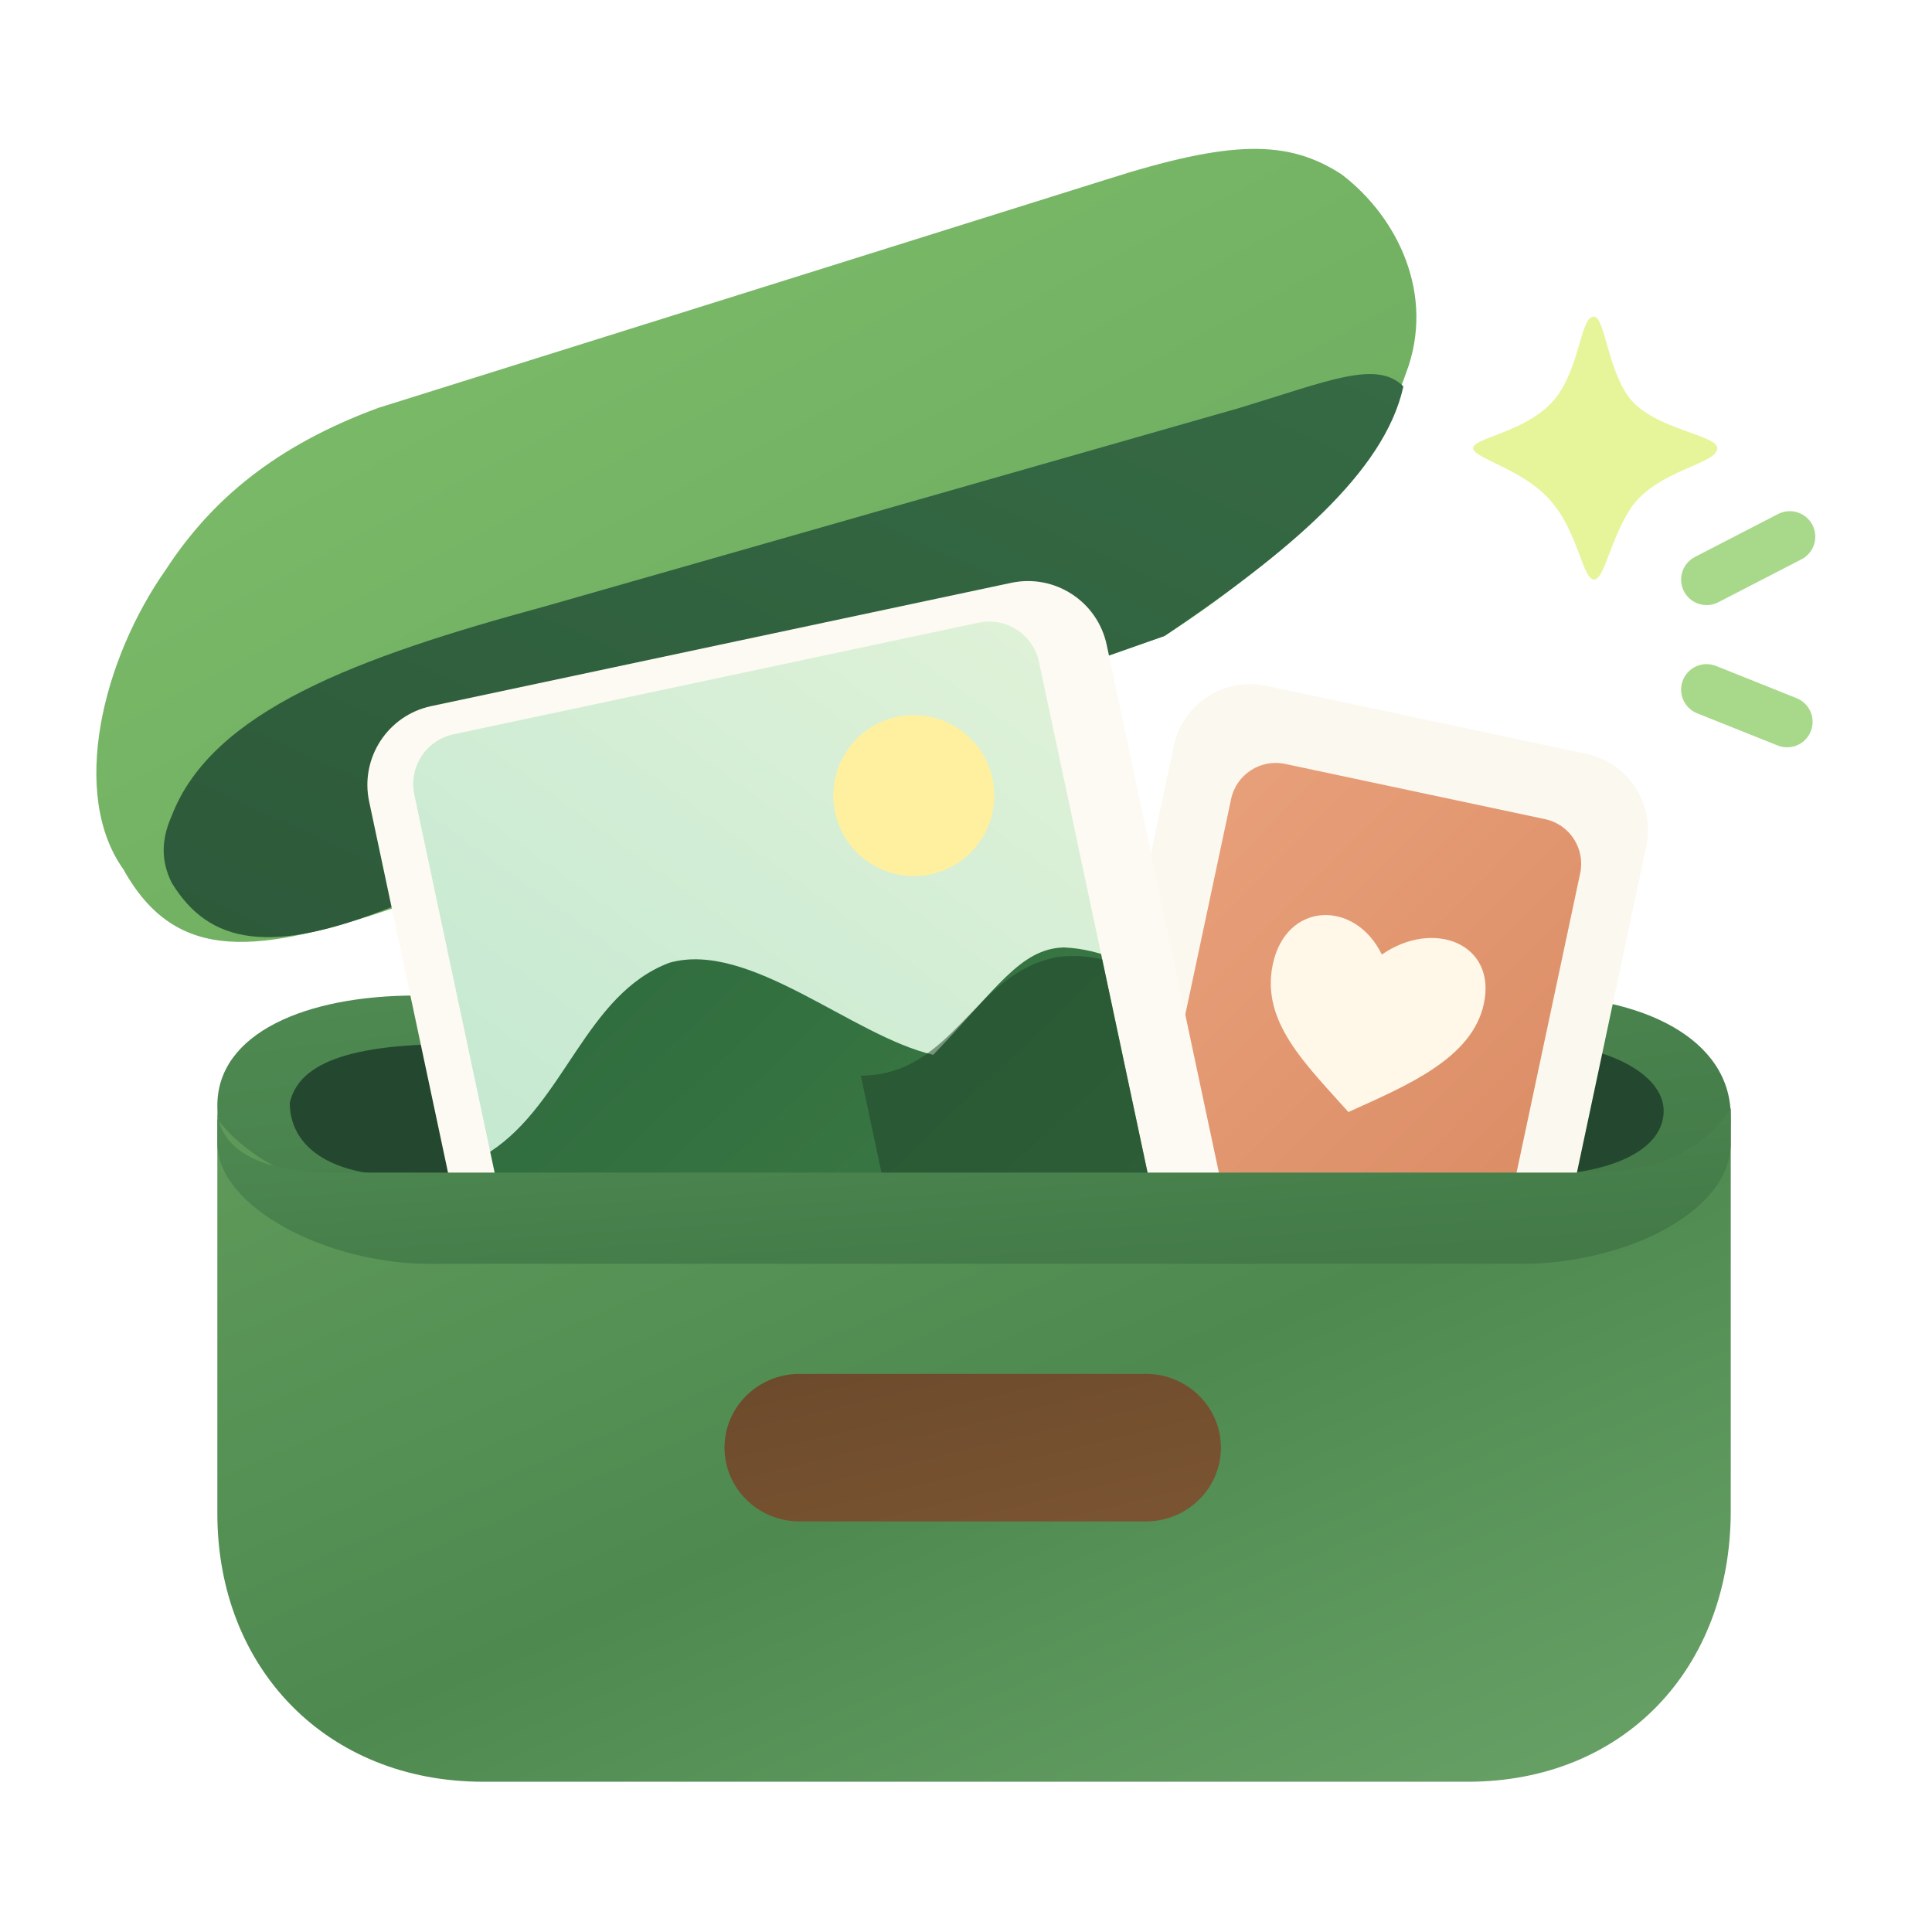
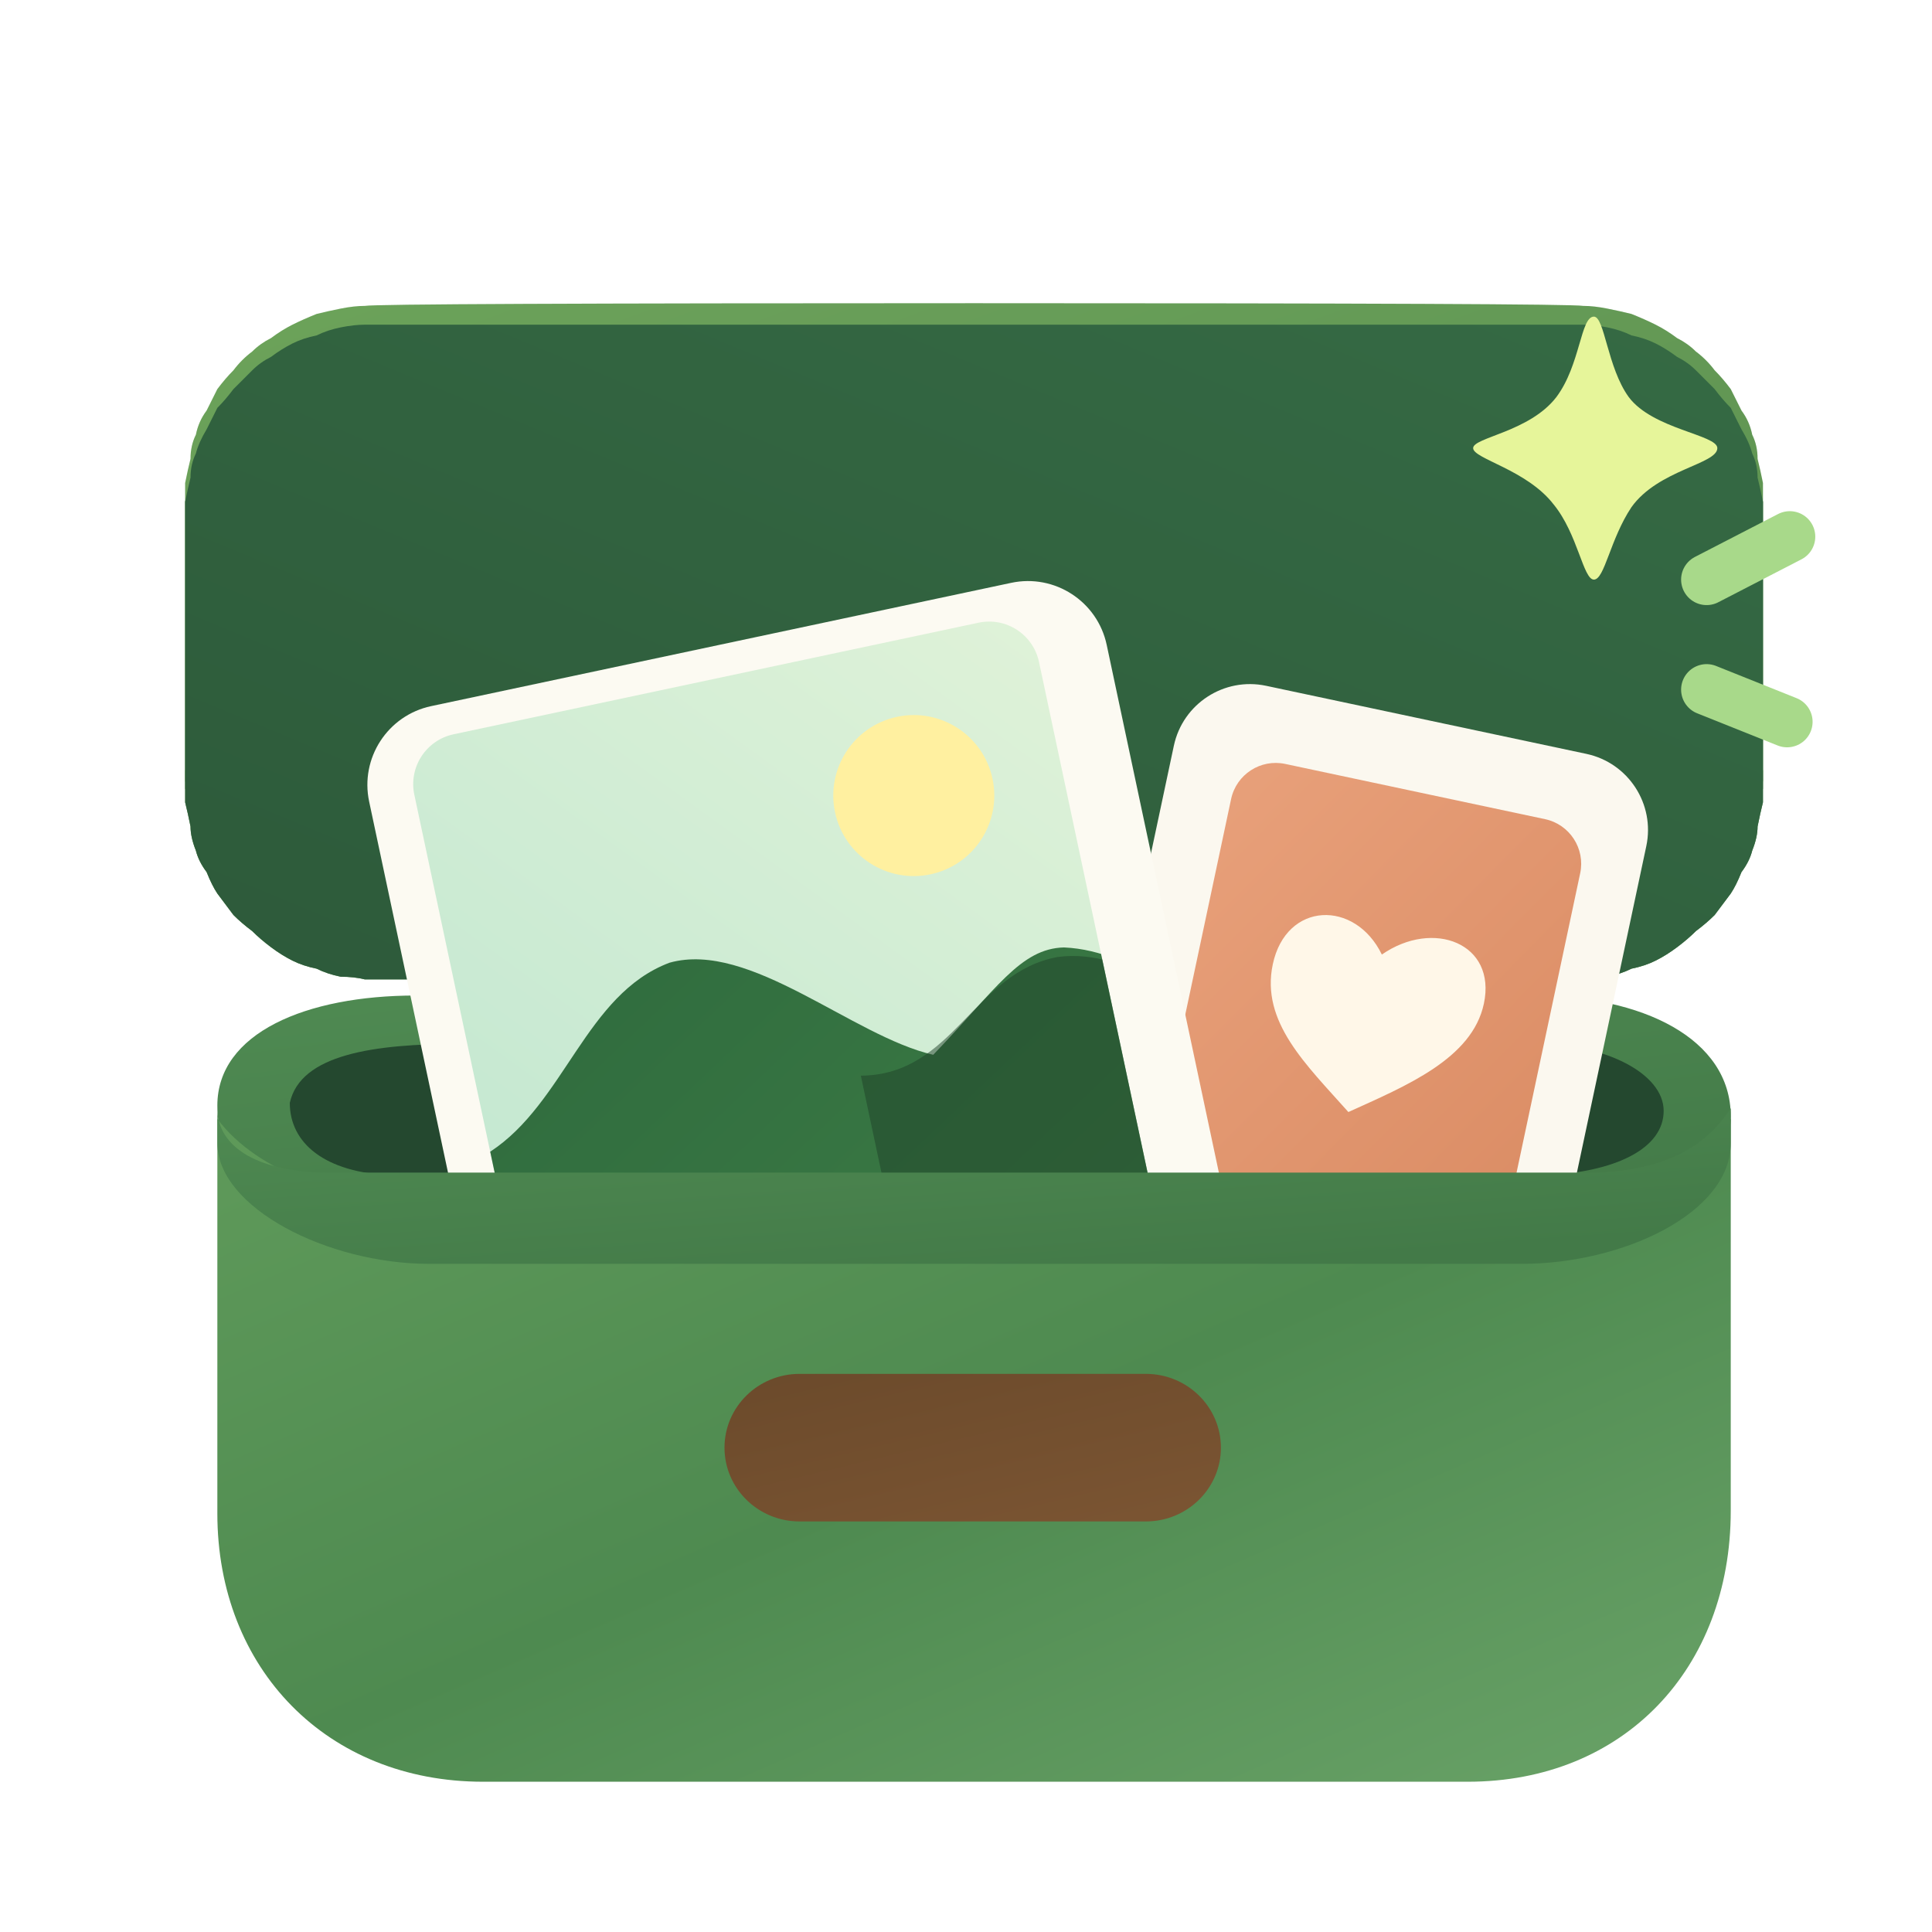
<svg xmlns="http://www.w3.org/2000/svg" viewBox="260 155 720 720" role="img" aria-label="Schuhkarton logo">
  <defs>
    <linearGradient id="sk-lidTop" x1="0" y1="0" x2="0.9" y2="1">
      <stop stop-color="#7fbf6a" />
      <stop offset="1" stop-color="#6aa85e" />
    </linearGradient>
    <linearGradient id="sk-lidInside" x1="0" y1="1" x2="1" y2="0">
      <stop stop-color="#2d5a3a" />
      <stop offset="1" stop-color="#356a44" />
    </linearGradient>
    <linearGradient id="sk-rim" x1="0" y1="0" x2="0.7" y2="1">
      <stop stop-color="#4f8a52" />
      <stop offset="1" stop-color="#437a48" />
    </linearGradient>
    <linearGradient id="sk-box" x1="0" y1="0" x2="1" y2="1">
      <stop stop-color="#5f9a5a" />
      <stop offset="0.5" stop-color="#4e8a50" />
      <stop offset="1" stop-color="#6aa368" />
    </linearGradient>
    <linearGradient id="sk-slot" x1="0" y1="0" x2="0.8" y2="1">
      <stop stop-color="#6b4a2b" />
      <stop offset="1" stop-color="#7a5432" />
    </linearGradient>
    <linearGradient id="sk-sky" x1="0" y1="1" x2="1" y2="0">
      <stop stop-color="#bfe6d0" />
      <stop offset="1" stop-color="#dff2d8" />
    </linearGradient>
    <linearGradient id="sk-mountains" x1="0" y1="0" x2="1" y2="1">
      <stop stop-color="#2f6b3e" />
      <stop offset="1" stop-color="#3f7f46" />
    </linearGradient>
    <linearGradient id="sk-heartBg" x1="0" y1="0" x2="1" y2="1">
      <stop stop-color="#e8a07a" />
      <stop offset="1" stop-color="#d98a62" />
    </linearGradient>
    <clipPath id="sk-scene">
      <rect x="429" y="405" width="238" height="260" rx="19" />
    </clipPath>
    <clipPath id="sk-inbox">
      <rect x="260" y="155" width="720" height="640" />
    </clipPath>
  </defs>
-   <g class="lid">
-     <path fill="url(#sk-lidTop)" d="M306 479C286 451 298 401 322 367C339 341 363 321 401 307L672 222C719 207 740 207 760 220C781 236 795 265 784 294C773 326 745 359 694 392L408 493C357 510 326 515 306 479Z" />
-     <path fill="url(#sk-lidInside)" d="M324 459C339 420 393 400 463 381L722 307C755 297 773 289 783 299C776 331 740 361 694 392L406 493C361 511 338 507 324 484C320 476 320 468 324 459Z" />
-   </g>
  <path fill="url(#sk-rim)" d="M341 567C341 540 374 526 415 526H831C872 526 905 542 905 571C905 598 870 626 823 626H423C376 626 341 599 341 567Z" />
  <path fill="#24482f" d="M368 566C372 548 399 544 432 544H833C858 544 880 555 880 569C880 583 862 592 835 593H406C381 592 368 581 368 566Z" />
+   <g class="lid">
+     <g fill="url(#sk-lidTop)">
+       <path d="M329 391Q329 442 329 446Q330 451 331 456Q331 460 333 465Q334 469 337 473Q339 477 341 481Q344 485 347 488Q350 492 354 495Q357 498 361 501Q365 503 369 505Q373 507 378 509Q382 510 387 511Q392 512 396 512Q401 513 623 513Q845 513 850 512Q854 512 859 511Q864 510 868 509Q873 507 877 505Q881 503 885 501Q889 498 892 495Q896 492 899 488Q902 485 905 481Q907 477 909 473Q912 469 913 465Q915 460 915 456Q916 451 917 446Q917 442 917 391Q917 339 917 335Q916 330 915 326Q915 321 913 317Q912 312 909 308Q907 304 905 300Q902 296 899 293Q896 289 892 286Q889 283 885 281Q881 278 877 276Q873 274 868 272Q864 271 859 270Q854 269 850 269Q845 268 623 268Q401 268 396 269Q392 269 387 270Q382 271 378 272Q373 274 369 276Q365 278 361 281Q357 283 354 286Q350 289 347 293Q344 296 341 300Q339 304 337 308Q334 312 333 317Q331 321 331 326Q330 330 329 335Q329 339 329 391Z" />
+       <path d="M329 398Q329 449 329 454Q330 458 331 463Q331 467 333 472Q334 476 337 480Q339 485 341 488Q344 492 347 496Q350 499 354 502Q357 505 361 508Q365 511 369 513Q373 515 378 516Q382 518 387 519Q392 519 396 520Q401 520 623 520Q845 520 850 520Q854 519 859 519Q864 518 868 516Q873 515 877 513Q881 511 885 508Q889 505 892 502Q896 499 899 496Q902 492 905 488Q907 485 909 480Q912 476 913 472Q915 467 915 463Q916 458 917 454Q917 449 917 398Q917 347 917 342Q916 337 915 333Q915 328 913 324Q912 320 909 315Q907 311 905 307Q902 304 899 300Q896 297 892 293Q889 290 885 288Q881 285 877 283Q873 281 868 280Q864 278 859 277Q854 276 850 276Q845 276 623 276Q401 276 396 276Q392 276 387 277Q382 278 378 280Q373 281 369 283Q365 285 361 288Q357 290 354 293Q350 297 347 300Q344 304 341 307Q339 311 337 315Q334 320 333 324Q331 328 331 333Q330 337 329 342Q329 347 329 398Z" />
+       <path d="M329 442L917 442L917 449L329 449Z" />
+     </g>
+     <g fill="#000" opacity=".15">
+       <path d="M329 391Q329 442 329 446Q330 451 331 456Q331 460 333 465Q334 469 337 473Q339 477 341 481Q344 485 347 488Q350 492 354 495Q357 498 361 501Q365 503 369 505Q373 507 378 509Q382 510 387 511Q392 512 396 512Q401 513 623 513Q845 513 850 512Q854 512 859 511Q864 510 868 509Q873 507 877 505Q881 503 885 501Q889 498 892 495Q896 492 899 488Q902 485 905 481Q907 477 909 473Q912 469 913 465Q915 460 915 456Q916 451 917 446Q917 442 917 391Q917 339 917 335Q916 330 915 326Q915 321 913 317Q912 312 909 308Q907 304 905 300Q902 296 899 293Q896 289 892 286Q889 283 885 281Q881 278 877 276Q873 274 868 272Q864 271 859 270Q854 269 850 269Q845 268 623 268Q401 268 396 269Q392 269 387 270Q382 271 378 272Q373 274 369 276Q365 278 361 281Q357 283 354 286Q350 289 347 293Q344 296 341 300Q339 304 337 308Q334 312 333 317Q331 321 331 326Q330 330 329 335Q329 339 329 391Z" />
+       <path d="M329 398Q329 449 329 454Q330 458 331 463Q331 467 333 472Q334 476 337 480Q339 485 341 488Q344 492 347 496Q350 499 354 502Q357 505 361 508Q365 511 369 513Q373 515 378 516Q382 518 387 519Q392 519 396 520Q401 520 623 520Q845 520 850 520Q854 519 859 519Q864 518 868 516Q873 515 877 513Q881 511 885 508Q889 505 892 502Q896 499 899 496Q902 492 905 488Q907 485 909 480Q912 476 913 472Q915 467 915 463Q916 458 917 454Q917 449 917 398Q917 347 917 342Q916 337 915 333Q915 328 913 324Q912 320 909 315Q907 311 905 307Q902 304 899 300Q896 297 892 293Q889 290 885 288Q881 285 877 283Q873 281 868 280Q864 278 859 277Q854 276 850 276Q845 276 623 276Q401 276 396 276Q392 276 387 277Q382 278 378 280Q373 281 369 283Q365 285 361 288Q357 290 354 293Q350 297 347 300Q344 304 341 307Q339 311 337 315Q334 320 333 324Q331 328 331 333Q330 337 329 342Q329 347 329 398Z" />
+       <path d="M329 442L917 442L917 449L329 449Z" />
+     </g>
+     <path fill="url(#sk-lidInside)" d="M329 398Q329 449 329 454Q330 458 331 463Q331 467 333 472Q334 476 337 480Q339 485 341 488Q344 492 347 496Q350 499 354 502Q357 505 361 508Q365 511 369 513Q373 515 378 516Q382 518 387 519Q392 519 396 520Q401 520 623 520Q845 520 850 520Q854 519 859 519Q864 518 868 516Q873 515 877 513Q881 511 885 508Q889 505 892 502Q896 499 899 496Q902 492 905 488Q907 485 909 480Q912 476 913 472Q915 467 915 463Q916 458 917 454Q917 449 917 398Q917 347 917 342Q916 337 915 333Q915 328 913 324Q912 320 909 315Q907 311 905 307Q902 304 899 300Q896 297 892 293Q889 290 885 288Q881 285 877 283Q873 281 868 280Q864 278 859 277Q854 276 850 276Q845 276 623 276Q401 276 396 276Q392 276 387 277Q382 278 378 280Q373 281 369 283Q365 285 361 288Q357 290 354 293Q350 297 347 300Q344 304 341 307Q339 311 337 315Q334 320 333 324Q331 328 331 333Q330 337 329 342Q329 347 329 398Z" />
+   </g>
  <g clip-path="url(#sk-inbox)">
    <g class="p2">
      <g transform="rotate(12 771 515)">
        <rect x="682" y="421" width="180" height="255" rx="29" fill="#fbf8ef" />
        <rect x="707" y="448" width="133" height="208" rx="17" fill="url(#sk-heartBg)" />
        <path fill="#fff7e8" d="M774 510C760 492 735 498 735 522C735 544 755 556 774 570C793 556 815 541 815 520C815 497 790 493 774 510Z" />
      </g>
    </g>
    <g class="p1">
      <g transform="rotate(-12 551 507)">
        <rect x="412" y="393" width="281" height="307" rx="30" fill="#fcfaf2" />
        <g clip-path="url(#sk-scene)">
          <rect x="429" y="405" width="238" height="260" rx="19" fill="url(#sk-sky)" />
          <circle cx="611" cy="463" r="30" fill="#fff0a0" />
          <path fill="url(#sk-mountains)" d="M429 560C460 548 476 510 509 505C540 503 570 546 598 559C626 540 638 527 654 530C681 537 696 564 712 572L712 678H429Z" />
          <path fill="#1d3f27" opacity="0.5" d="M570 561C604 568 619 532 651 533C678 535 699 564 712 576V678H570Z" />
        </g>
      </g>
    </g>
  </g>
  <path fill="url(#sk-box)" d="M341 572C356 592 388 603 419 603H827C862 603 891 589 905 572V718C905 777 865 819 807 819H440C382 819 341 777 341 719Z" />
  <path fill="url(#sk-rim)" d="M341 568C341 583 357 592 383 592H855C881 591 896 582 905 568V581C905 607 865 626 827 626H420C382 626 341 605 341 581Z" />
  <rect x="530" y="667" width="185" height="55" rx="28" fill="url(#sk-slot)" />
  <path class="star" fill="#e6f59a" d="M854 273C858 273 859 292 867 303C876 315 900 317 900 322C900 328 878 330 868 344C860 356 858 371 854 371C850 371 848 354 839 343C829 330 809 326 809 322C809 318 830 316 840 303C849 291 849 273 854 273Z" />
  <path class="rays" d="M896 371L927 355M896 412L926 424" fill="none" stroke="#a8d98a" stroke-width="19" stroke-linecap="round" />
</svg>
